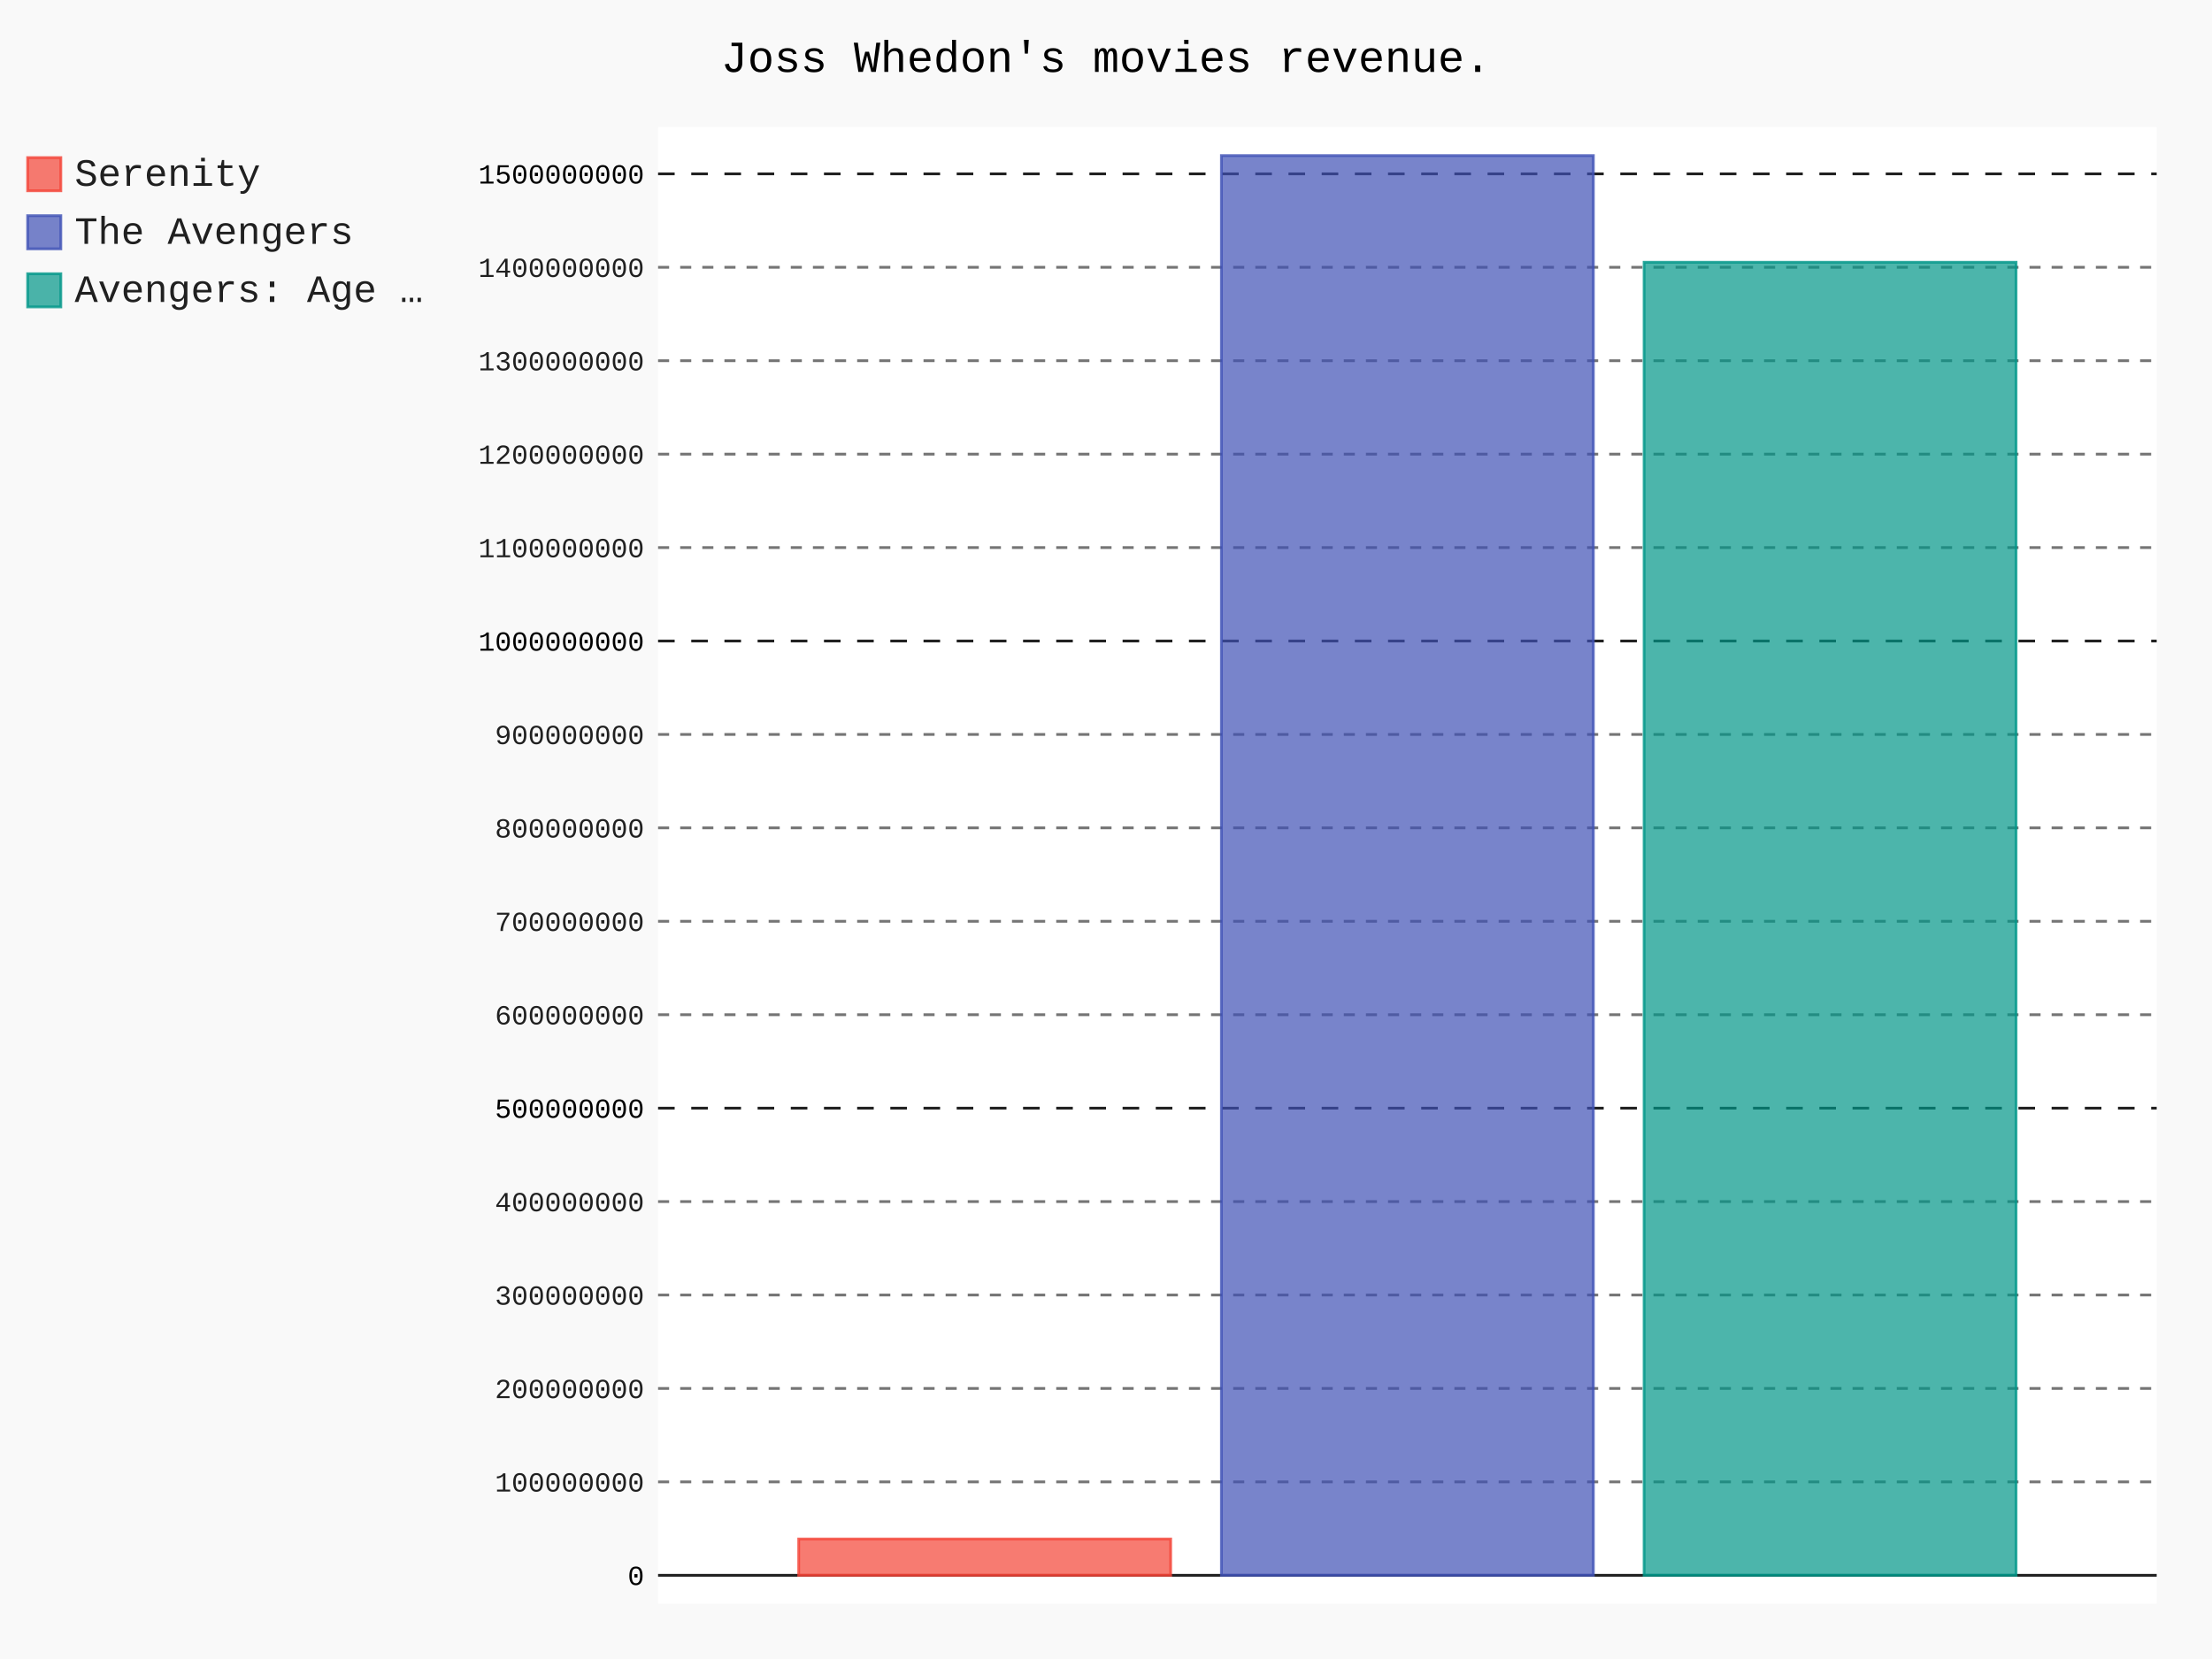
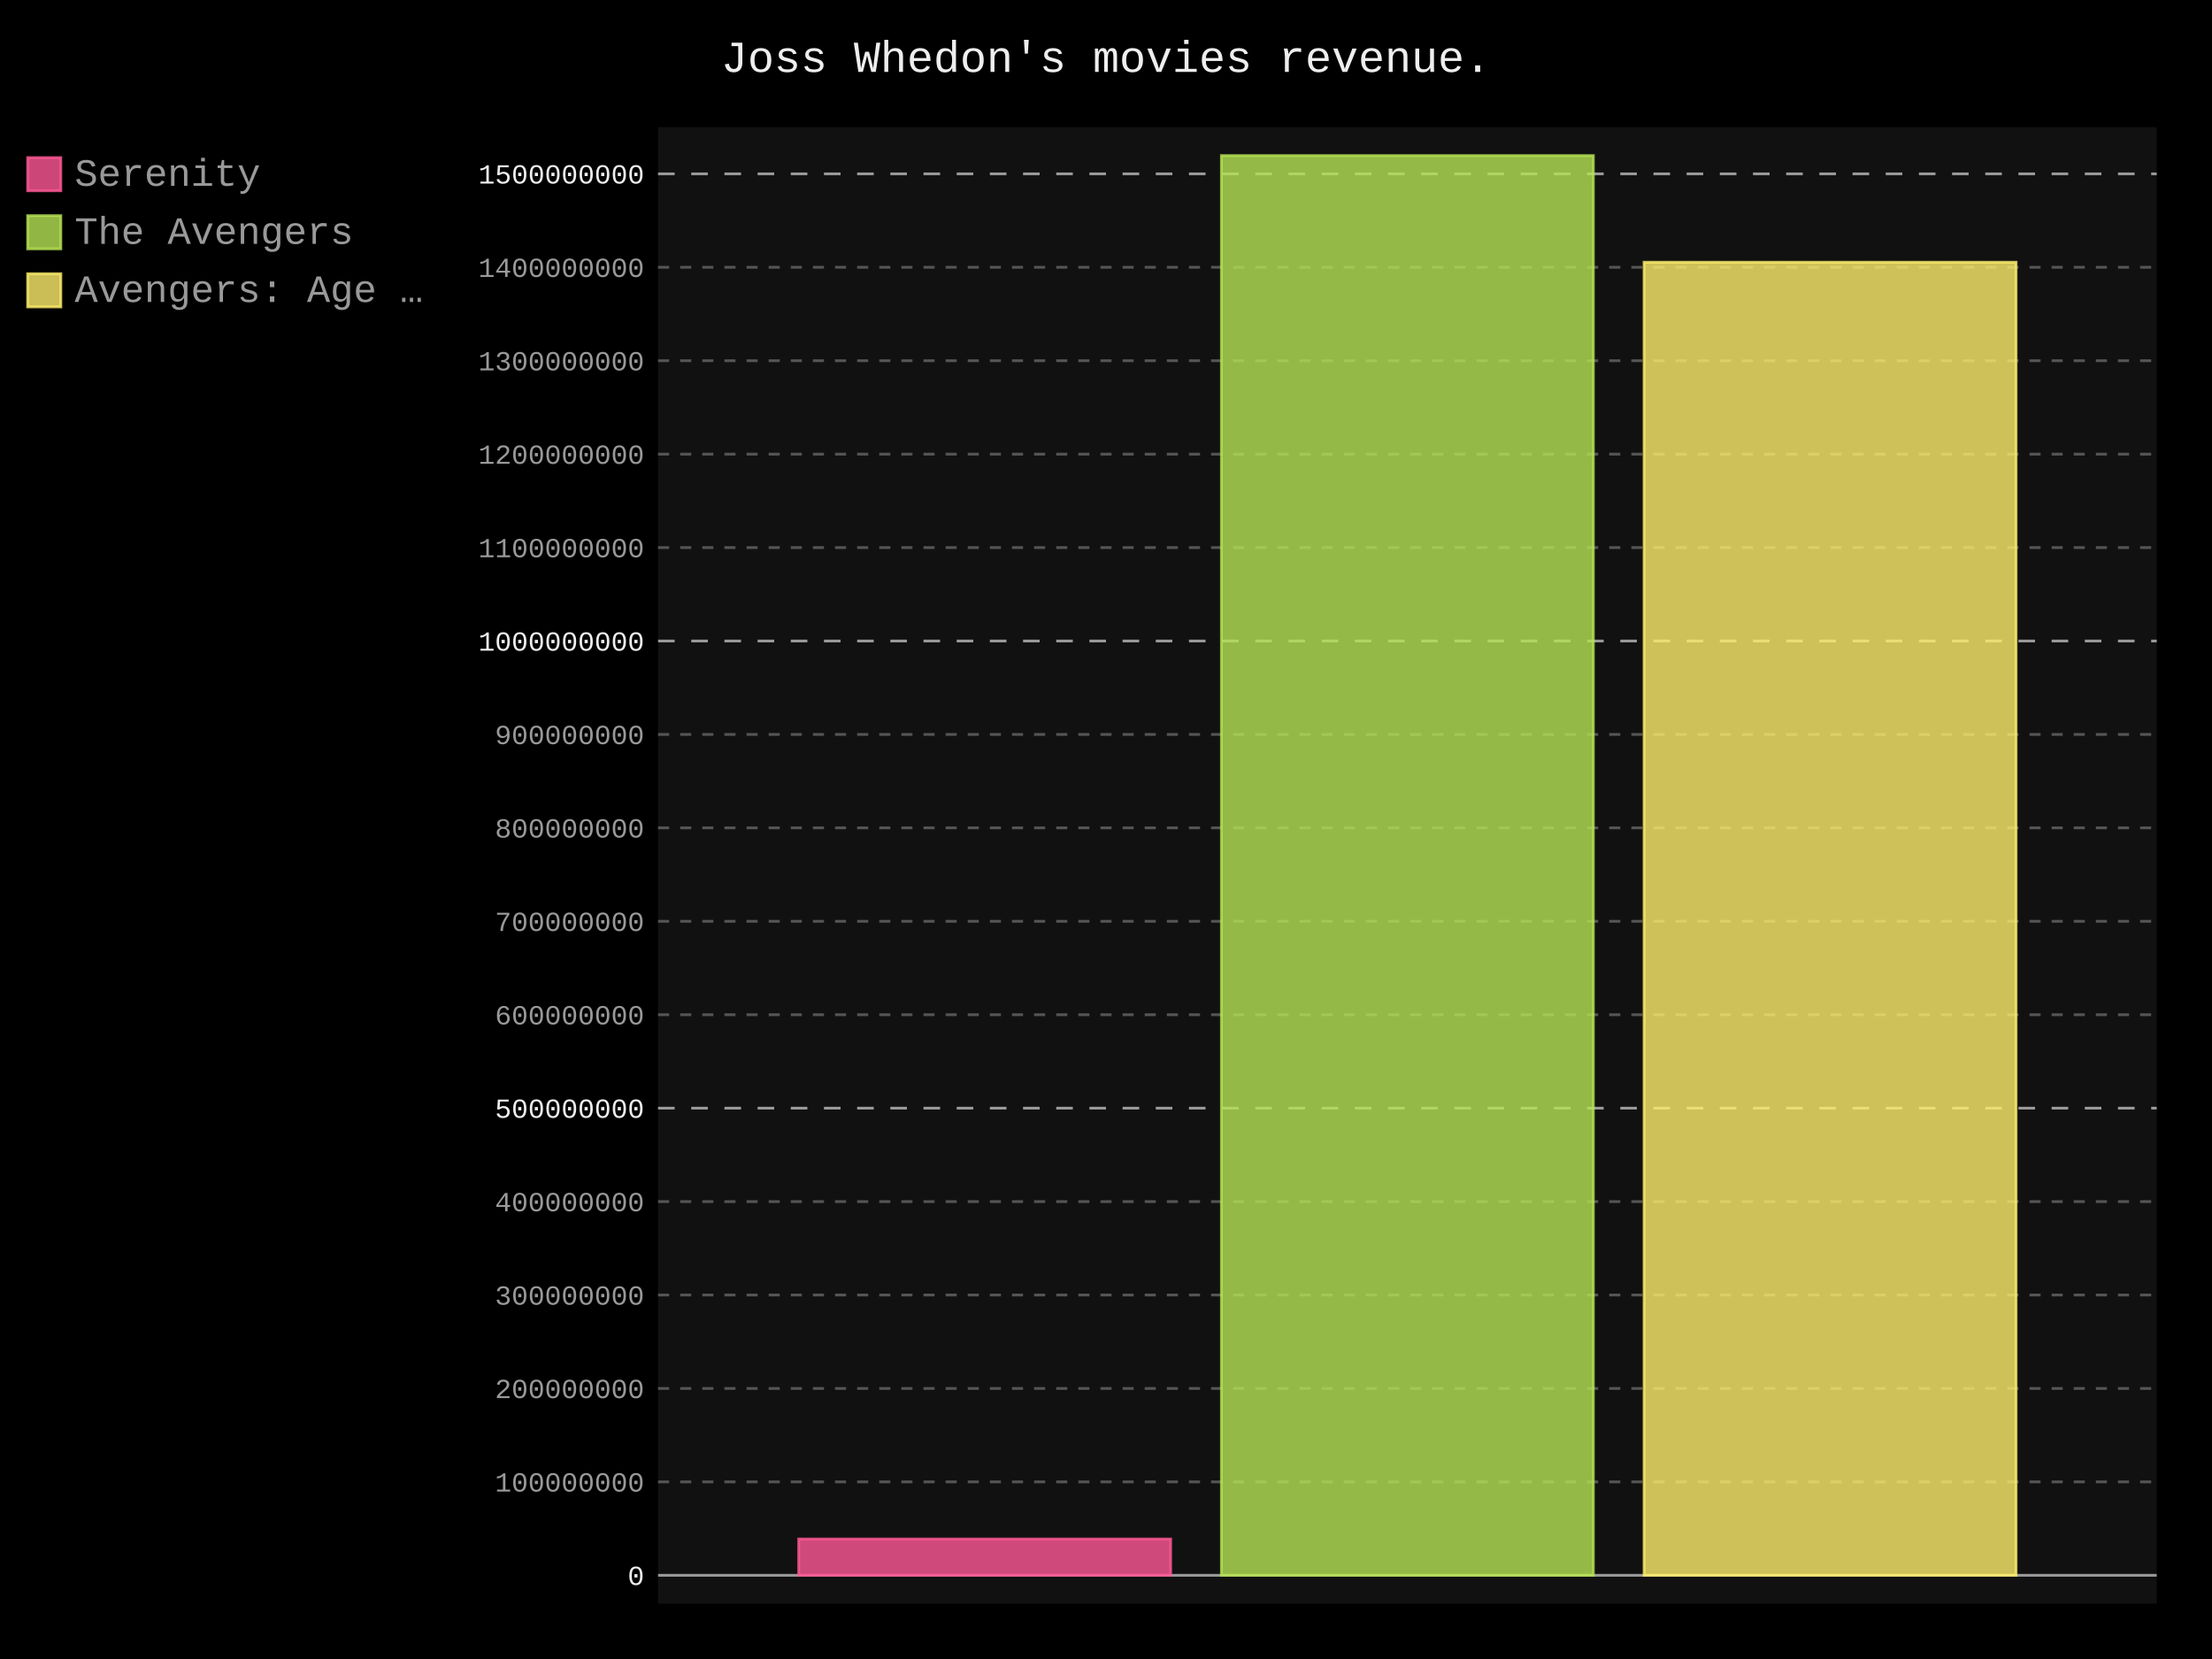
- <svg xmlns="http://www.w3.org/2000/svg" id="chart-ea8b8ae5-0321-467b-b6b2-0736b4440c59" class="pygal-chart" viewBox="0 0 800 600">
+ <svg xmlns="http://www.w3.org/2000/svg" id="chart-df1c0d61-a86a-40de-b69a-2d54d2f18c22" class="pygal-chart" viewBox="0 0 800 600">
  <defs>
-     <style type="text/css">#chart-ea8b8ae5-0321-467b-b6b2-0736b4440c59{-webkit-user-select:none;-webkit-font-smoothing:antialiased;font-family:Consolas,"Liberation Mono",Menlo,Courier,monospace}#chart-ea8b8ae5-0321-467b-b6b2-0736b4440c59 .title{font-family:Consolas,"Liberation Mono",Menlo,Courier,monospace;font-size:16px}#chart-ea8b8ae5-0321-467b-b6b2-0736b4440c59 .legends .legend text{font-family:Consolas,"Liberation Mono",Menlo,Courier,monospace;font-size:14px}#chart-ea8b8ae5-0321-467b-b6b2-0736b4440c59 .axis text{font-family:Consolas,"Liberation Mono",Menlo,Courier,monospace;font-size:10px}#chart-ea8b8ae5-0321-467b-b6b2-0736b4440c59 .axis text.major{font-family:Consolas,"Liberation Mono",Menlo,Courier,monospace;font-size:10px}#chart-ea8b8ae5-0321-467b-b6b2-0736b4440c59 .text-overlay text.value{font-family:Consolas,"Liberation Mono",Menlo,Courier,monospace;font-size:16px}#chart-ea8b8ae5-0321-467b-b6b2-0736b4440c59 .text-overlay text.label{font-family:Consolas,"Liberation Mono",Menlo,Courier,monospace;font-size:10px}#chart-ea8b8ae5-0321-467b-b6b2-0736b4440c59 .tooltip{font-family:Consolas,"Liberation Mono",Menlo,Courier,monospace;font-size:14px}#chart-ea8b8ae5-0321-467b-b6b2-0736b4440c59 text.no_data{font-family:Consolas,"Liberation Mono",Menlo,Courier,monospace;font-size:64px}
- #chart-ea8b8ae5-0321-467b-b6b2-0736b4440c59{background-color:rgba(249,249,249,1)}#chart-ea8b8ae5-0321-467b-b6b2-0736b4440c59 path,#chart-ea8b8ae5-0321-467b-b6b2-0736b4440c59 line,#chart-ea8b8ae5-0321-467b-b6b2-0736b4440c59 rect,#chart-ea8b8ae5-0321-467b-b6b2-0736b4440c59 circle{-webkit-transition:150ms;-moz-transition:150ms;transition:150ms}#chart-ea8b8ae5-0321-467b-b6b2-0736b4440c59 .graph &gt; .background{fill:rgba(249,249,249,1)}#chart-ea8b8ae5-0321-467b-b6b2-0736b4440c59 .plot &gt; .background{fill:rgba(255,255,255,1)}#chart-ea8b8ae5-0321-467b-b6b2-0736b4440c59 .graph{fill:rgba(0,0,0,.87)}#chart-ea8b8ae5-0321-467b-b6b2-0736b4440c59 text.no_data{fill:rgba(0,0,0,1)}#chart-ea8b8ae5-0321-467b-b6b2-0736b4440c59 .title{fill:rgba(0,0,0,1)}#chart-ea8b8ae5-0321-467b-b6b2-0736b4440c59 .legends .legend text{fill:rgba(0,0,0,.87)}#chart-ea8b8ae5-0321-467b-b6b2-0736b4440c59 .legends .legend:hover text{fill:rgba(0,0,0,1)}#chart-ea8b8ae5-0321-467b-b6b2-0736b4440c59 .axis .line{stroke:rgba(0,0,0,1)}#chart-ea8b8ae5-0321-467b-b6b2-0736b4440c59 .axis .guide.line{stroke:rgba(0,0,0,.54)}#chart-ea8b8ae5-0321-467b-b6b2-0736b4440c59 .axis .major.line{stroke:rgba(0,0,0,.87)}#chart-ea8b8ae5-0321-467b-b6b2-0736b4440c59 .axis text.major{fill:rgba(0,0,0,1)}#chart-ea8b8ae5-0321-467b-b6b2-0736b4440c59 .axis.y .guides:hover .guide.line,#chart-ea8b8ae5-0321-467b-b6b2-0736b4440c59 .line-graph .axis.x .guides:hover .guide.line,#chart-ea8b8ae5-0321-467b-b6b2-0736b4440c59 .stackedline-graph .axis.x .guides:hover .guide.line,#chart-ea8b8ae5-0321-467b-b6b2-0736b4440c59 .xy-graph .axis.x .guides:hover .guide.line{stroke:rgba(0,0,0,1)}#chart-ea8b8ae5-0321-467b-b6b2-0736b4440c59 .axis .guides:hover text{fill:rgba(0,0,0,1)}#chart-ea8b8ae5-0321-467b-b6b2-0736b4440c59 .reactive{fill-opacity:.7;stroke-opacity:.8}#chart-ea8b8ae5-0321-467b-b6b2-0736b4440c59 .ci{stroke:rgba(0,0,0,.87)}#chart-ea8b8ae5-0321-467b-b6b2-0736b4440c59 .reactive.active,#chart-ea8b8ae5-0321-467b-b6b2-0736b4440c59 .active .reactive{fill-opacity:.8;stroke-opacity:.9;stroke-width:4}#chart-ea8b8ae5-0321-467b-b6b2-0736b4440c59 .ci .reactive.active{stroke-width:1.5}#chart-ea8b8ae5-0321-467b-b6b2-0736b4440c59 .series text{fill:rgba(0,0,0,1)}#chart-ea8b8ae5-0321-467b-b6b2-0736b4440c59 .tooltip rect{fill:rgba(255,255,255,1);stroke:rgba(0,0,0,1);-webkit-transition:opacity 150ms;-moz-transition:opacity 150ms;transition:opacity 150ms}#chart-ea8b8ae5-0321-467b-b6b2-0736b4440c59 .tooltip .label{fill:rgba(0,0,0,.87)}#chart-ea8b8ae5-0321-467b-b6b2-0736b4440c59 .tooltip .label{fill:rgba(0,0,0,.87)}#chart-ea8b8ae5-0321-467b-b6b2-0736b4440c59 .tooltip .legend{font-size:.8em;fill:rgba(0,0,0,.54)}#chart-ea8b8ae5-0321-467b-b6b2-0736b4440c59 .tooltip .x_label{font-size:.6em;fill:rgba(0,0,0,1)}#chart-ea8b8ae5-0321-467b-b6b2-0736b4440c59 .tooltip .xlink{font-size:.5em;text-decoration:underline}#chart-ea8b8ae5-0321-467b-b6b2-0736b4440c59 .tooltip .value{font-size:1.5em}#chart-ea8b8ae5-0321-467b-b6b2-0736b4440c59 .bound{font-size:.5em}#chart-ea8b8ae5-0321-467b-b6b2-0736b4440c59 .max-value{font-size:.75em;fill:rgba(0,0,0,.54)}#chart-ea8b8ae5-0321-467b-b6b2-0736b4440c59 .map-element{fill:rgba(255,255,255,1);stroke:rgba(0,0,0,.54) !important}#chart-ea8b8ae5-0321-467b-b6b2-0736b4440c59 .map-element .reactive{fill-opacity:inherit;stroke-opacity:inherit}#chart-ea8b8ae5-0321-467b-b6b2-0736b4440c59 .color-0,#chart-ea8b8ae5-0321-467b-b6b2-0736b4440c59 .color-0 a:visited{stroke:#F44336;fill:#F44336}#chart-ea8b8ae5-0321-467b-b6b2-0736b4440c59 .color-1,#chart-ea8b8ae5-0321-467b-b6b2-0736b4440c59 .color-1 a:visited{stroke:#3F51B5;fill:#3F51B5}#chart-ea8b8ae5-0321-467b-b6b2-0736b4440c59 .color-2,#chart-ea8b8ae5-0321-467b-b6b2-0736b4440c59 .color-2 a:visited{stroke:#009688;fill:#009688}#chart-ea8b8ae5-0321-467b-b6b2-0736b4440c59 .text-overlay .color-0 text{fill:black}#chart-ea8b8ae5-0321-467b-b6b2-0736b4440c59 .text-overlay .color-1 text{fill:black}#chart-ea8b8ae5-0321-467b-b6b2-0736b4440c59 .text-overlay .color-2 text{fill:black}
- #chart-ea8b8ae5-0321-467b-b6b2-0736b4440c59 text.no_data{text-anchor:middle}#chart-ea8b8ae5-0321-467b-b6b2-0736b4440c59 .guide.line{fill:none}#chart-ea8b8ae5-0321-467b-b6b2-0736b4440c59 .centered{text-anchor:middle}#chart-ea8b8ae5-0321-467b-b6b2-0736b4440c59 .title{text-anchor:middle}#chart-ea8b8ae5-0321-467b-b6b2-0736b4440c59 .legends .legend text{fill-opacity:1}#chart-ea8b8ae5-0321-467b-b6b2-0736b4440c59 .axis.x text{text-anchor:middle}#chart-ea8b8ae5-0321-467b-b6b2-0736b4440c59 .axis.x:not(.web) text[transform]{text-anchor:start}#chart-ea8b8ae5-0321-467b-b6b2-0736b4440c59 .axis.x:not(.web) text[transform].backwards{text-anchor:end}#chart-ea8b8ae5-0321-467b-b6b2-0736b4440c59 .axis.y text{text-anchor:end}#chart-ea8b8ae5-0321-467b-b6b2-0736b4440c59 .axis.y text[transform].backwards{text-anchor:start}#chart-ea8b8ae5-0321-467b-b6b2-0736b4440c59 .axis.y2 text{text-anchor:start}#chart-ea8b8ae5-0321-467b-b6b2-0736b4440c59 .axis.y2 text[transform].backwards{text-anchor:end}#chart-ea8b8ae5-0321-467b-b6b2-0736b4440c59 .axis .guide.line{stroke-dasharray:4,4}#chart-ea8b8ae5-0321-467b-b6b2-0736b4440c59 .axis .major.guide.line{stroke-dasharray:6,6}#chart-ea8b8ae5-0321-467b-b6b2-0736b4440c59 .horizontal .axis.y .guide.line,#chart-ea8b8ae5-0321-467b-b6b2-0736b4440c59 .horizontal .axis.y2 .guide.line,#chart-ea8b8ae5-0321-467b-b6b2-0736b4440c59 .vertical .axis.x .guide.line{opacity:0}#chart-ea8b8ae5-0321-467b-b6b2-0736b4440c59 .horizontal .axis.always_show .guide.line,#chart-ea8b8ae5-0321-467b-b6b2-0736b4440c59 .vertical .axis.always_show .guide.line{opacity:1 !important}#chart-ea8b8ae5-0321-467b-b6b2-0736b4440c59 .axis.y .guides:hover .guide.line,#chart-ea8b8ae5-0321-467b-b6b2-0736b4440c59 .axis.y2 .guides:hover .guide.line,#chart-ea8b8ae5-0321-467b-b6b2-0736b4440c59 .axis.x .guides:hover .guide.line{opacity:1}#chart-ea8b8ae5-0321-467b-b6b2-0736b4440c59 .axis .guides:hover text{opacity:1}#chart-ea8b8ae5-0321-467b-b6b2-0736b4440c59 .nofill{fill:none}#chart-ea8b8ae5-0321-467b-b6b2-0736b4440c59 .subtle-fill{fill-opacity:.2}#chart-ea8b8ae5-0321-467b-b6b2-0736b4440c59 .dot{stroke-width:1px;fill-opacity:1}#chart-ea8b8ae5-0321-467b-b6b2-0736b4440c59 .dot.active{stroke-width:5px}#chart-ea8b8ae5-0321-467b-b6b2-0736b4440c59 .dot.negative{fill:transparent}#chart-ea8b8ae5-0321-467b-b6b2-0736b4440c59 text,#chart-ea8b8ae5-0321-467b-b6b2-0736b4440c59 tspan{stroke:none !important}#chart-ea8b8ae5-0321-467b-b6b2-0736b4440c59 .series text.active{opacity:1}#chart-ea8b8ae5-0321-467b-b6b2-0736b4440c59 .tooltip rect{fill-opacity:.95;stroke-width:.5}#chart-ea8b8ae5-0321-467b-b6b2-0736b4440c59 .tooltip text{fill-opacity:1}#chart-ea8b8ae5-0321-467b-b6b2-0736b4440c59 .showable{visibility:hidden}#chart-ea8b8ae5-0321-467b-b6b2-0736b4440c59 .showable.shown{visibility:visible}#chart-ea8b8ae5-0321-467b-b6b2-0736b4440c59 .gauge-background{fill:rgba(229,229,229,1);stroke:none}#chart-ea8b8ae5-0321-467b-b6b2-0736b4440c59 .bg-lines{stroke:rgba(249,249,249,1);stroke-width:2px}</style>
+     <style type="text/css">#chart-df1c0d61-a86a-40de-b69a-2d54d2f18c22{-webkit-user-select:none;-webkit-font-smoothing:antialiased;font-family:Consolas,"Liberation Mono",Menlo,Courier,monospace}#chart-df1c0d61-a86a-40de-b69a-2d54d2f18c22 .title{font-family:Consolas,"Liberation Mono",Menlo,Courier,monospace;font-size:16px}#chart-df1c0d61-a86a-40de-b69a-2d54d2f18c22 .legends .legend text{font-family:Consolas,"Liberation Mono",Menlo,Courier,monospace;font-size:14px}#chart-df1c0d61-a86a-40de-b69a-2d54d2f18c22 .axis text{font-family:Consolas,"Liberation Mono",Menlo,Courier,monospace;font-size:10px}#chart-df1c0d61-a86a-40de-b69a-2d54d2f18c22 .axis text.major{font-family:Consolas,"Liberation Mono",Menlo,Courier,monospace;font-size:10px}#chart-df1c0d61-a86a-40de-b69a-2d54d2f18c22 .text-overlay text.value{font-family:Consolas,"Liberation Mono",Menlo,Courier,monospace;font-size:16px}#chart-df1c0d61-a86a-40de-b69a-2d54d2f18c22 .text-overlay text.label{font-family:Consolas,"Liberation Mono",Menlo,Courier,monospace;font-size:10px}#chart-df1c0d61-a86a-40de-b69a-2d54d2f18c22 .tooltip{font-family:Consolas,"Liberation Mono",Menlo,Courier,monospace;font-size:14px}#chart-df1c0d61-a86a-40de-b69a-2d54d2f18c22 text.no_data{font-family:Consolas,"Liberation Mono",Menlo,Courier,monospace;font-size:64px}
+ #chart-df1c0d61-a86a-40de-b69a-2d54d2f18c22{background-color:black}#chart-df1c0d61-a86a-40de-b69a-2d54d2f18c22 path,#chart-df1c0d61-a86a-40de-b69a-2d54d2f18c22 line,#chart-df1c0d61-a86a-40de-b69a-2d54d2f18c22 rect,#chart-df1c0d61-a86a-40de-b69a-2d54d2f18c22 circle{-webkit-transition:250ms;-moz-transition:250ms;transition:250ms}#chart-df1c0d61-a86a-40de-b69a-2d54d2f18c22 .graph &gt; .background{fill:black}#chart-df1c0d61-a86a-40de-b69a-2d54d2f18c22 .plot &gt; .background{fill:#111}#chart-df1c0d61-a86a-40de-b69a-2d54d2f18c22 .graph{fill:#999}#chart-df1c0d61-a86a-40de-b69a-2d54d2f18c22 text.no_data{fill:#eee}#chart-df1c0d61-a86a-40de-b69a-2d54d2f18c22 .title{fill:#eee}#chart-df1c0d61-a86a-40de-b69a-2d54d2f18c22 .legends .legend text{fill:#999}#chart-df1c0d61-a86a-40de-b69a-2d54d2f18c22 .legends .legend:hover text{fill:#eee}#chart-df1c0d61-a86a-40de-b69a-2d54d2f18c22 .axis .line{stroke:#eee}#chart-df1c0d61-a86a-40de-b69a-2d54d2f18c22 .axis .guide.line{stroke:#555}#chart-df1c0d61-a86a-40de-b69a-2d54d2f18c22 .axis .major.line{stroke:#999}#chart-df1c0d61-a86a-40de-b69a-2d54d2f18c22 .axis text.major{fill:#eee}#chart-df1c0d61-a86a-40de-b69a-2d54d2f18c22 .axis.y .guides:hover .guide.line,#chart-df1c0d61-a86a-40de-b69a-2d54d2f18c22 .line-graph .axis.x .guides:hover .guide.line,#chart-df1c0d61-a86a-40de-b69a-2d54d2f18c22 .stackedline-graph .axis.x .guides:hover .guide.line,#chart-df1c0d61-a86a-40de-b69a-2d54d2f18c22 .xy-graph .axis.x .guides:hover .guide.line{stroke:#eee}#chart-df1c0d61-a86a-40de-b69a-2d54d2f18c22 .axis .guides:hover text{fill:#eee}#chart-df1c0d61-a86a-40de-b69a-2d54d2f18c22 .reactive{fill-opacity:.8;stroke-opacity:.8}#chart-df1c0d61-a86a-40de-b69a-2d54d2f18c22 .ci{stroke:#999}#chart-df1c0d61-a86a-40de-b69a-2d54d2f18c22 .reactive.active,#chart-df1c0d61-a86a-40de-b69a-2d54d2f18c22 .active .reactive{fill-opacity:.4;stroke-opacity:.9;stroke-width:4}#chart-df1c0d61-a86a-40de-b69a-2d54d2f18c22 .ci .reactive.active{stroke-width:1.5}#chart-df1c0d61-a86a-40de-b69a-2d54d2f18c22 .series text{fill:#eee}#chart-df1c0d61-a86a-40de-b69a-2d54d2f18c22 .tooltip rect{fill:#111;stroke:#eee;-webkit-transition:opacity 250ms;-moz-transition:opacity 250ms;transition:opacity 250ms}#chart-df1c0d61-a86a-40de-b69a-2d54d2f18c22 .tooltip .label{fill:#999}#chart-df1c0d61-a86a-40de-b69a-2d54d2f18c22 .tooltip .label{fill:#999}#chart-df1c0d61-a86a-40de-b69a-2d54d2f18c22 .tooltip .legend{font-size:.8em;fill:#555}#chart-df1c0d61-a86a-40de-b69a-2d54d2f18c22 .tooltip .x_label{font-size:.6em;fill:#eee}#chart-df1c0d61-a86a-40de-b69a-2d54d2f18c22 .tooltip .xlink{font-size:.5em;text-decoration:underline}#chart-df1c0d61-a86a-40de-b69a-2d54d2f18c22 .tooltip .value{font-size:1.5em}#chart-df1c0d61-a86a-40de-b69a-2d54d2f18c22 .bound{font-size:.5em}#chart-df1c0d61-a86a-40de-b69a-2d54d2f18c22 .max-value{font-size:.75em;fill:#555}#chart-df1c0d61-a86a-40de-b69a-2d54d2f18c22 .map-element{fill:#111;stroke:#555 !important}#chart-df1c0d61-a86a-40de-b69a-2d54d2f18c22 .map-element .reactive{fill-opacity:inherit;stroke-opacity:inherit}#chart-df1c0d61-a86a-40de-b69a-2d54d2f18c22 .color-0,#chart-df1c0d61-a86a-40de-b69a-2d54d2f18c22 .color-0 a:visited{stroke:#ff5995;fill:#ff5995}#chart-df1c0d61-a86a-40de-b69a-2d54d2f18c22 .color-1,#chart-df1c0d61-a86a-40de-b69a-2d54d2f18c22 .color-1 a:visited{stroke:#b6e354;fill:#b6e354}#chart-df1c0d61-a86a-40de-b69a-2d54d2f18c22 .color-2,#chart-df1c0d61-a86a-40de-b69a-2d54d2f18c22 .color-2 a:visited{stroke:#feed6c;fill:#feed6c}#chart-df1c0d61-a86a-40de-b69a-2d54d2f18c22 .text-overlay .color-0 text{fill:black}#chart-df1c0d61-a86a-40de-b69a-2d54d2f18c22 .text-overlay .color-1 text{fill:black}#chart-df1c0d61-a86a-40de-b69a-2d54d2f18c22 .text-overlay .color-2 text{fill:black}
+ #chart-df1c0d61-a86a-40de-b69a-2d54d2f18c22 text.no_data{text-anchor:middle}#chart-df1c0d61-a86a-40de-b69a-2d54d2f18c22 .guide.line{fill:none}#chart-df1c0d61-a86a-40de-b69a-2d54d2f18c22 .centered{text-anchor:middle}#chart-df1c0d61-a86a-40de-b69a-2d54d2f18c22 .title{text-anchor:middle}#chart-df1c0d61-a86a-40de-b69a-2d54d2f18c22 .legends .legend text{fill-opacity:1}#chart-df1c0d61-a86a-40de-b69a-2d54d2f18c22 .axis.x text{text-anchor:middle}#chart-df1c0d61-a86a-40de-b69a-2d54d2f18c22 .axis.x:not(.web) text[transform]{text-anchor:start}#chart-df1c0d61-a86a-40de-b69a-2d54d2f18c22 .axis.x:not(.web) text[transform].backwards{text-anchor:end}#chart-df1c0d61-a86a-40de-b69a-2d54d2f18c22 .axis.y text{text-anchor:end}#chart-df1c0d61-a86a-40de-b69a-2d54d2f18c22 .axis.y text[transform].backwards{text-anchor:start}#chart-df1c0d61-a86a-40de-b69a-2d54d2f18c22 .axis.y2 text{text-anchor:start}#chart-df1c0d61-a86a-40de-b69a-2d54d2f18c22 .axis.y2 text[transform].backwards{text-anchor:end}#chart-df1c0d61-a86a-40de-b69a-2d54d2f18c22 .axis .guide.line{stroke-dasharray:4,4}#chart-df1c0d61-a86a-40de-b69a-2d54d2f18c22 .axis .major.guide.line{stroke-dasharray:6,6}#chart-df1c0d61-a86a-40de-b69a-2d54d2f18c22 .horizontal .axis.y .guide.line,#chart-df1c0d61-a86a-40de-b69a-2d54d2f18c22 .horizontal .axis.y2 .guide.line,#chart-df1c0d61-a86a-40de-b69a-2d54d2f18c22 .vertical .axis.x .guide.line{opacity:0}#chart-df1c0d61-a86a-40de-b69a-2d54d2f18c22 .horizontal .axis.always_show .guide.line,#chart-df1c0d61-a86a-40de-b69a-2d54d2f18c22 .vertical .axis.always_show .guide.line{opacity:1 !important}#chart-df1c0d61-a86a-40de-b69a-2d54d2f18c22 .axis.y .guides:hover .guide.line,#chart-df1c0d61-a86a-40de-b69a-2d54d2f18c22 .axis.y2 .guides:hover .guide.line,#chart-df1c0d61-a86a-40de-b69a-2d54d2f18c22 .axis.x .guides:hover .guide.line{opacity:1}#chart-df1c0d61-a86a-40de-b69a-2d54d2f18c22 .axis .guides:hover text{opacity:1}#chart-df1c0d61-a86a-40de-b69a-2d54d2f18c22 .nofill{fill:none}#chart-df1c0d61-a86a-40de-b69a-2d54d2f18c22 .subtle-fill{fill-opacity:.2}#chart-df1c0d61-a86a-40de-b69a-2d54d2f18c22 .dot{stroke-width:1px;fill-opacity:1}#chart-df1c0d61-a86a-40de-b69a-2d54d2f18c22 .dot.active{stroke-width:5px}#chart-df1c0d61-a86a-40de-b69a-2d54d2f18c22 .dot.negative{fill:transparent}#chart-df1c0d61-a86a-40de-b69a-2d54d2f18c22 text,#chart-df1c0d61-a86a-40de-b69a-2d54d2f18c22 tspan{stroke:none !important}#chart-df1c0d61-a86a-40de-b69a-2d54d2f18c22 .series text.active{opacity:1}#chart-df1c0d61-a86a-40de-b69a-2d54d2f18c22 .tooltip rect{fill-opacity:.95;stroke-width:.5}#chart-df1c0d61-a86a-40de-b69a-2d54d2f18c22 .tooltip text{fill-opacity:1}#chart-df1c0d61-a86a-40de-b69a-2d54d2f18c22 .showable{visibility:hidden}#chart-df1c0d61-a86a-40de-b69a-2d54d2f18c22 .showable.shown{visibility:visible}#chart-df1c0d61-a86a-40de-b69a-2d54d2f18c22 .gauge-background{fill:rgba(229,229,229,1);stroke:none}#chart-df1c0d61-a86a-40de-b69a-2d54d2f18c22 .bg-lines{stroke:black;stroke-width:2px}</style>
  </defs>
  <g class="graph bar-graph vertical">
    <rect class="background" height="600" width="800" x="0" y="0" />
    <g class="plot" transform="translate(238, 46)">
      <rect class="background" height="534" width="542.0" x="0" y="0" />
      <g class="axis y always_show">
        <g class="guides">
          <path class="axis major line" d="M0 523.731 h542" />
          <text class="major" x="-5" y="527.231">0</text>
        </g>
        <g class="guides">
          <path class="guide line" d="M0 489.941 h542" />
          <text class="" x="-5" y="493.441">100000000</text>
        </g>
        <g class="guides">
          <path class="guide line" d="M0 456.15 h542" />
          <text class="" x="-5" y="459.65">200000000</text>
        </g>
        <g class="guides">
          <path class="guide line" d="M0 422.36 h542" />
          <text class="" x="-5" y="425.86">300000000</text>
        </g>
        <g class="guides">
          <path class="guide line" d="M0 388.57 h542" />
          <text class="" x="-5" y="392.07">400000000</text>
        </g>
        <g class="guides">
          <path class="major guide line" d="M0 354.78 h542" />
          <text class="major" x="-5" y="358.28">500000000</text>
        </g>
        <g class="guides">
          <path class="guide line" d="M0 320.99 h542" />
          <text class="" x="-5" y="324.49">600000000</text>
        </g>
        <g class="guides">
          <path class="guide line" d="M0 287.199 h542" />
          <text class="" x="-5" y="290.699">700000000</text>
        </g>
        <g class="guides">
          <path class="guide line" d="M0 253.409 h542" />
          <text class="" x="-5" y="256.909">800000000</text>
        </g>
        <g class="guides">
          <path class="guide line" d="M0 219.619 h542" />
          <text class="" x="-5" y="223.119">900000000</text>
        </g>
        <g class="guides">
          <path class="major guide line" d="M0 185.829 h542" />
          <text class="major" x="-5" y="189.329">1000000000</text>
        </g>
        <g class="guides">
          <path class="guide line" d="M0 152.039 h542" />
          <text class="" x="-5" y="155.539">1100000000</text>
        </g>
        <g class="guides">
          <path class="guide line" d="M0 118.248 h542" />
          <text class="" x="-5" y="121.748">1200000000</text>
        </g>
        <g class="guides">
          <path class="guide line" d="M0 84.458 h542" />
          <text class="" x="-5" y="87.958">1300000000</text>
        </g>
        <g class="guides">
          <path class="guide line" d="M0 50.668 h542" />
          <text class="" x="-5" y="54.168">1400000000</text>
        </g>
        <g class="guides">
          <path class="major guide line" d="M0 16.878 h542" />
          <text class="major" x="-5" y="20.378">1500000000</text>
        </g>
      </g>
      <g class="series serie-0 color-0">
        <g class="bars">
          <g class="bar">
            <rect class="rect reactive tooltip-trigger" height="13.134" rx="0" ry="0" width="134.527" x="50.865" y="510.597" />
          </g>
        </g>
      </g>
      <g class="series serie-1 color-1">
        <g class="bars">
          <g class="bar">
            <rect class="rect reactive tooltip-trigger" height="513.462" rx="0" ry="0" width="134.527" x="203.736" y="10.269" />
          </g>
        </g>
      </g>
      <g class="series serie-2 color-2">
        <g class="bars">
          <g class="bar">
            <rect class="rect reactive tooltip-trigger" height="474.889" rx="0" ry="0" width="134.527" x="356.608" y="48.842" />
          </g>
        </g>
      </g>
    </g>
    <g class="titles">
      <text class="title plot_title" x="400.0" y="26">Joss Whedon's movies revenue.</text>
    </g>
    <g class="plot overlay" transform="translate(238, 46)">
      <g class="series serie-0 color-0" />
      <g class="series serie-1 color-1" />
      <g class="series serie-2 color-2" />
    </g>
    <g class="plot text-overlay" transform="translate(238, 46)">
      <g class="series serie-0 color-0" />
      <g class="series serie-1 color-1" />
      <g class="series serie-2 color-2" />
    </g>
    <g class="plot tooltip-overlay" transform="translate(238, 46)">
      <g class="tooltip" style="opacity: 0" transform="translate(0 0)">
        <rect class="tooltip-box" height="0" rx="0" ry="0" width="0" />
        <g class="text" />
      </g>
    </g>
    <g class="legends" transform="translate(10, 56)">
      <g class="legend reactive activate-serie" id="activate-serie-0">
        <rect class="color-0 reactive" height="12" width="12" x="0.0" y="1.0" />
        <text x="17.0" y="11.2">Serenity</text>
      </g>
      <g class="legend reactive activate-serie" id="activate-serie-1">
        <rect class="color-1 reactive" height="12" width="12" x="0.0" y="22.0" />
        <text x="17.0" y="32.2">The Avengers</text>
      </g>
      <g class="legend reactive activate-serie" id="activate-serie-2">
        <rect class="color-2 reactive" height="12" width="12" x="0.0" y="43.0" />
        <text x="17.0" y="53.2">Avengers: Age …</text>
      </g>
    </g>
    <g class="legends" transform="translate(790, 56)" />
  </g>
</svg>
